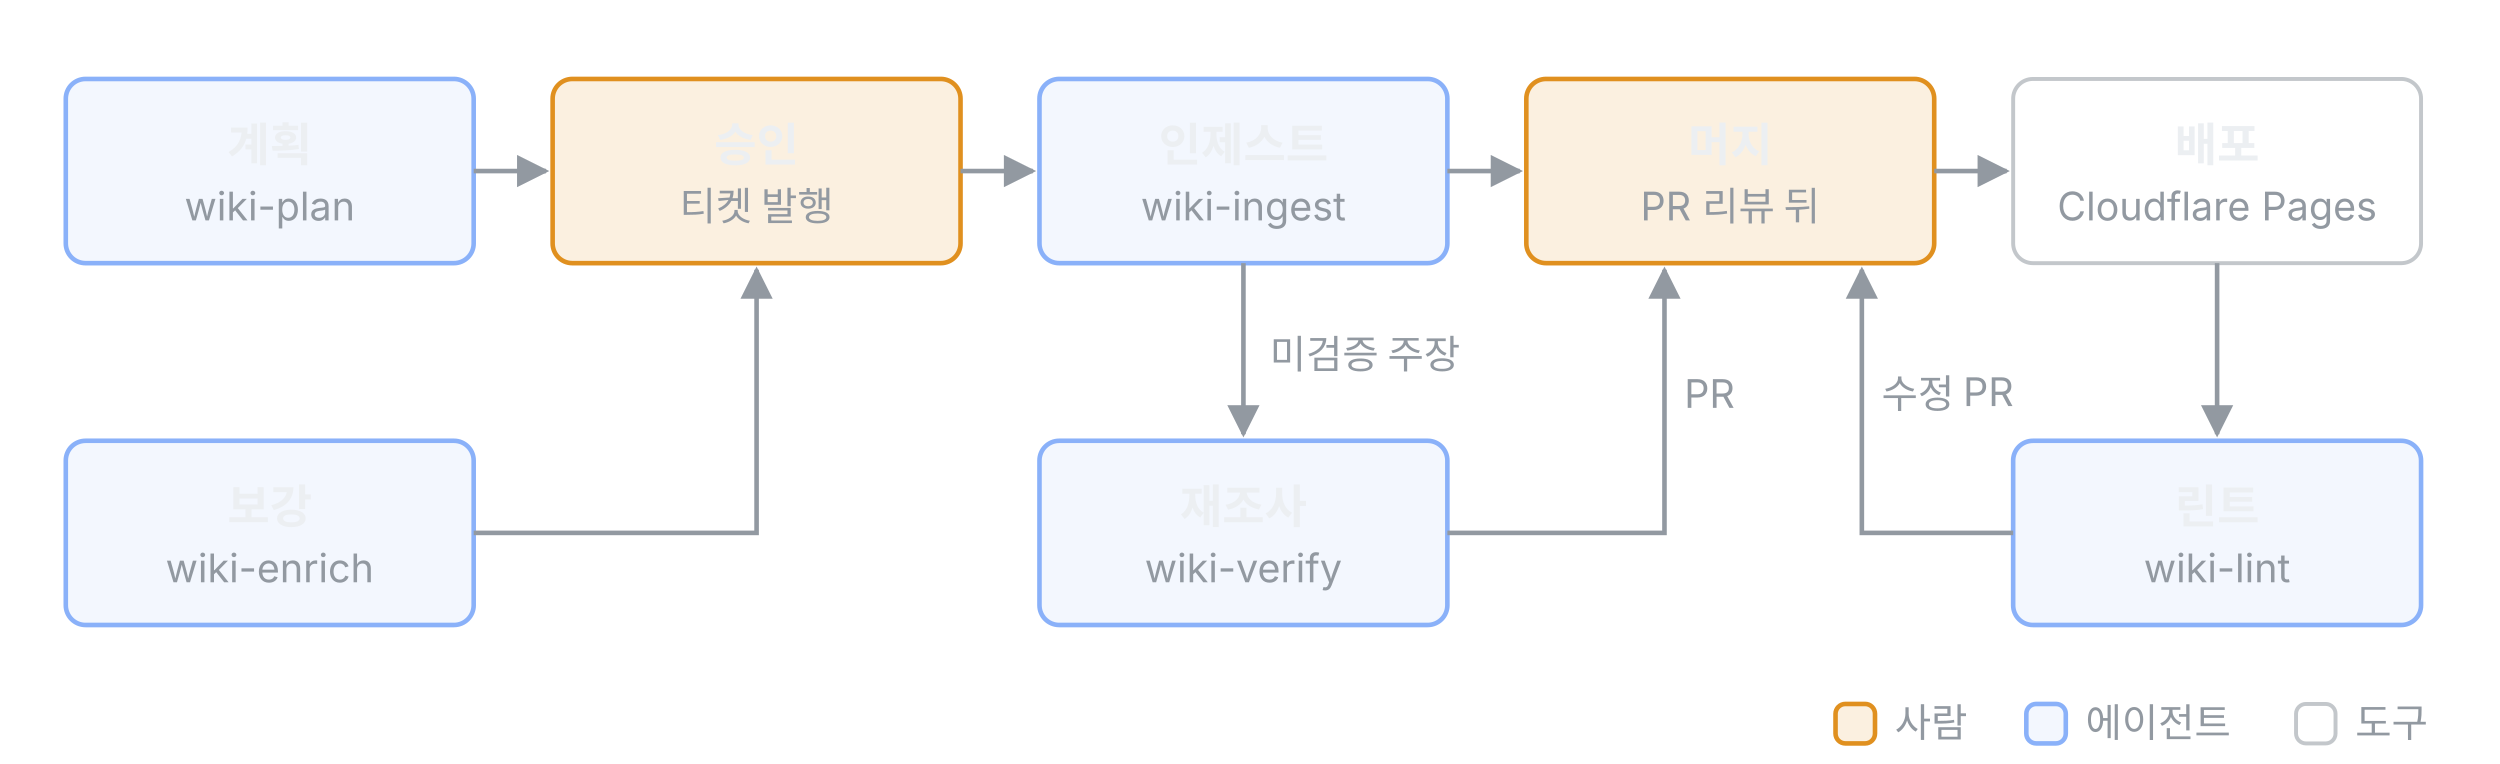
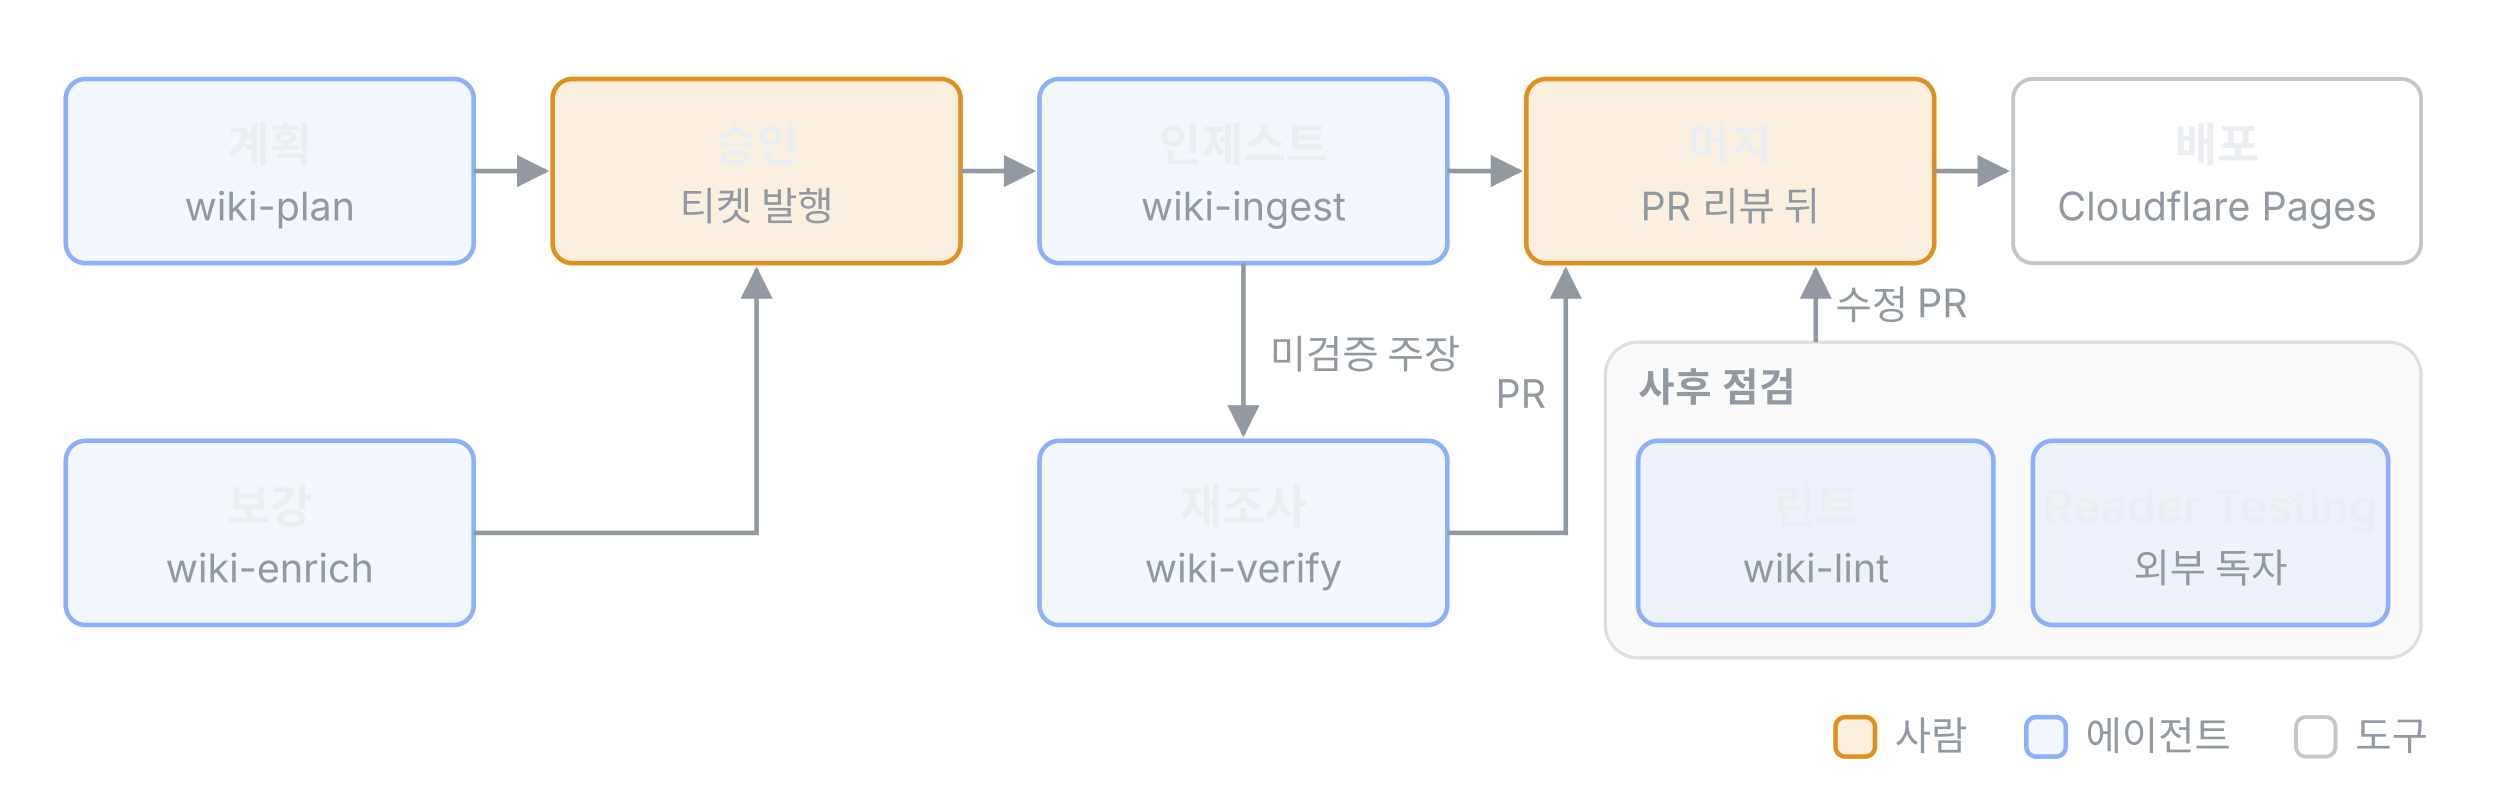
- <svg xmlns="http://www.w3.org/2000/svg" viewBox="0 0 760 232" width="760" height="232" style="font-family:-apple-system,BlinkMacSystemFont,'Segoe UI','Apple SD Gothic Neo','Noto Sans KR','Malgun Gothic',sans-serif" role="img" aria-labelledby="aw-pipeline-title aw-pipeline-desc">
+ <svg xmlns="http://www.w3.org/2000/svg" viewBox="0 0 760 242" width="760" height="242" style="font-family:-apple-system,BlinkMacSystemFont,'Segoe UI','Apple SD Gothic Neo','Noto Sans KR','Malgun Gothic',sans-serif" role="img" aria-labelledby="aw-pipeline-title aw-pipeline-desc">
  <style>.aw-t{fill:#eceff2;font-size:14px;font-weight:600}.aw-s{fill:#9299a1;font-size:12px}.aw-l{fill:#9299a1;font-size:12px}.aw-z{fill:#9299a1;font-size:12px;font-weight:600;letter-spacing:.02em}.aw-box{fill:none;stroke:#9299a1;stroke-opacity:.55;stroke-width:1.2}.aw-agt{fill:#8ab1f9;fill-opacity:.1;stroke:#8ab1f9;stroke-width:1.4}.aw-hum{fill:#e0901f;fill-opacity:.14;stroke:#e0901f;stroke-width:1.4}.aw-doc{fill:none;stroke:#9299a1;stroke-width:1.2;stroke-dasharray:4 3}.aw-ln{fill:none;stroke:#9299a1;stroke-width:1.4}.aw-dash{fill:none;stroke:#9299a1;stroke-width:1.4;stroke-dasharray:5 4}.aw-ah{fill:#9299a1}.aw-rule{stroke:#9299a1;stroke-opacity:.25;stroke-width:1}.aw-i{fill:#d4d8dc;font-size:13px}.aw-frame{fill:#9299a1;fill-opacity:.05;stroke:#9299a1;stroke-opacity:.3;stroke-width:1}.aw-k{fill:#eceff2;font-size:15px;font-weight:700}</style>
  <defs>
    <marker id="aw-pipeline-ah" viewBox="0 0 10 10" refX="9" refY="5" markerWidth="7" markerHeight="7" orient="auto-start-reverse">
      <path class="aw-ah" d="M0,0 L10,5 L0,10 z" />
    </marker>
  </defs>
  <rect class="aw-agt" x="20" y="24" width="124" height="56" rx="6" />
  <text class="aw-t" x="82" y="49" text-anchor="middle">계획</text>
  <text class="aw-s" x="82" y="67" text-anchor="middle">wiki-plan</text>
  <rect class="aw-hum" x="168" y="24" width="124" height="56" rx="6" />
  <text class="aw-t" x="230" y="49" text-anchor="middle">승인</text>
  <text class="aw-s" x="230" y="67" text-anchor="middle">티켓 발행</text>
  <rect class="aw-agt" x="316" y="24" width="124" height="56" rx="6" />
  <text class="aw-t" x="378" y="49" text-anchor="middle">인제스트</text>
  <text class="aw-s" x="378" y="67" text-anchor="middle">wiki-ingest</text>
  <rect class="aw-hum" x="464" y="24" width="124" height="56" rx="6" />
  <text class="aw-t" x="526" y="49" text-anchor="middle">머지</text>
  <text class="aw-s" x="526" y="67" text-anchor="middle">PR 리뷰 뒤</text>
  <rect class="aw-box" x="612" y="24" width="124" height="56" rx="6" />
  <text class="aw-t" x="674" y="49" text-anchor="middle">배포</text>
  <text class="aw-s" x="674" y="67" text-anchor="middle">Cloudflare Pages</text>
  <path class="aw-ln" d="M144,52 H166" marker-end="url(#aw-pipeline-ah)" />
  <path class="aw-ln" d="M292,52 H314" marker-end="url(#aw-pipeline-ah)" />
  <path class="aw-ln" d="M440,52 H462" marker-end="url(#aw-pipeline-ah)" />
  <path class="aw-ln" d="M588,52 H610" marker-end="url(#aw-pipeline-ah)" />
  <rect class="aw-agt" x="20" y="134" width="124" height="56" rx="6" />
  <text class="aw-t" x="82" y="159" text-anchor="middle">보강</text>
  <text class="aw-s" x="82" y="177" text-anchor="middle">wiki-enrich</text>
  <path class="aw-ln" d="M144,162 H230 V82" marker-end="url(#aw-pipeline-ah)" />
  <path class="aw-ln" d="M378,80 V132" marker-end="url(#aw-pipeline-ah)" />
  <text class="aw-l" x="386" y="112" text-anchor="start">미검증 주장</text>
  <rect class="aw-agt" x="316" y="134" width="124" height="56" rx="6" />
  <text class="aw-t" x="378" y="159" text-anchor="middle">재조사</text>
  <text class="aw-s" x="378" y="177" text-anchor="middle">wiki-verify</text>
-   <path class="aw-ln" d="M440,162 H506 V82" marker-end="url(#aw-pipeline-ah)" />
-   <text class="aw-l" x="512" y="124" text-anchor="start">PR</text>
-   <path class="aw-ln" d="M674,80 V132" marker-end="url(#aw-pipeline-ah)" />
-   <rect class="aw-agt" x="612" y="134" width="124" height="56" rx="6" />
-   <text class="aw-t" x="674" y="159" text-anchor="middle">린트</text>
-   <text class="aw-s" x="674" y="177" text-anchor="middle">wiki-lint</text>
-   <path class="aw-ln" d="M612,162 H566 V82" marker-end="url(#aw-pipeline-ah)" />
-   <text class="aw-l" x="572" y="124" text-anchor="start">수정 PR</text>
-   <rect class="aw-hum" x="558" y="214" width="12" height="12" rx="3" />
-   <text class="aw-l" x="576" y="224" text-anchor="start">사람</text>
-   <rect class="aw-agt" x="616" y="214" width="12" height="12" rx="3" />
-   <text class="aw-l" x="634" y="224" text-anchor="start">에이전트</text>
-   <rect class="aw-box" x="698" y="214" width="12" height="12" rx="3" />
-   <text class="aw-l" x="716" y="224" text-anchor="start">도구</text>
+   <path class="aw-ln" d="M440,162 H476 V82" marker-end="url(#aw-pipeline-ah)" />
+   <text class="aw-l" x="470" y="124" text-anchor="end">PR</text>
+   <rect class="aw-frame" x="488" y="104" width="248" height="96" rx="10" />
+   <text class="aw-z" x="498" y="122" text-anchor="start">사후 점검</text>
+   <rect class="aw-agt" x="498" y="134" width="108" height="56" rx="6" />
+   <text class="aw-t" x="552" y="159" text-anchor="middle">린트</text>
+   <text class="aw-s" x="552" y="177" text-anchor="middle">wiki-lint</text>
+   <rect class="aw-agt" x="618" y="134" width="108" height="56" rx="6" />
+   <text class="aw-t" x="672" y="159" text-anchor="middle">Reader Testing</text>
+   <text class="aw-s" x="672" y="177" text-anchor="middle">외부 독자</text>
+   <path class="aw-ln" d="M552,104 V82" marker-end="url(#aw-pipeline-ah)" />
+   <text class="aw-l" x="558" y="97" text-anchor="start">수정 PR</text>
+   <rect class="aw-hum" x="558" y="218" width="12" height="12" rx="3" />
+   <text class="aw-l" x="576" y="228" text-anchor="start">사람</text>
+   <rect class="aw-agt" x="616" y="218" width="12" height="12" rx="3" />
+   <text class="aw-l" x="634" y="228" text-anchor="start">에이전트</text>
+   <rect class="aw-box" x="698" y="218" width="12" height="12" rx="3" />
+   <text class="aw-l" x="716" y="228" text-anchor="start">도구</text>
</svg>
